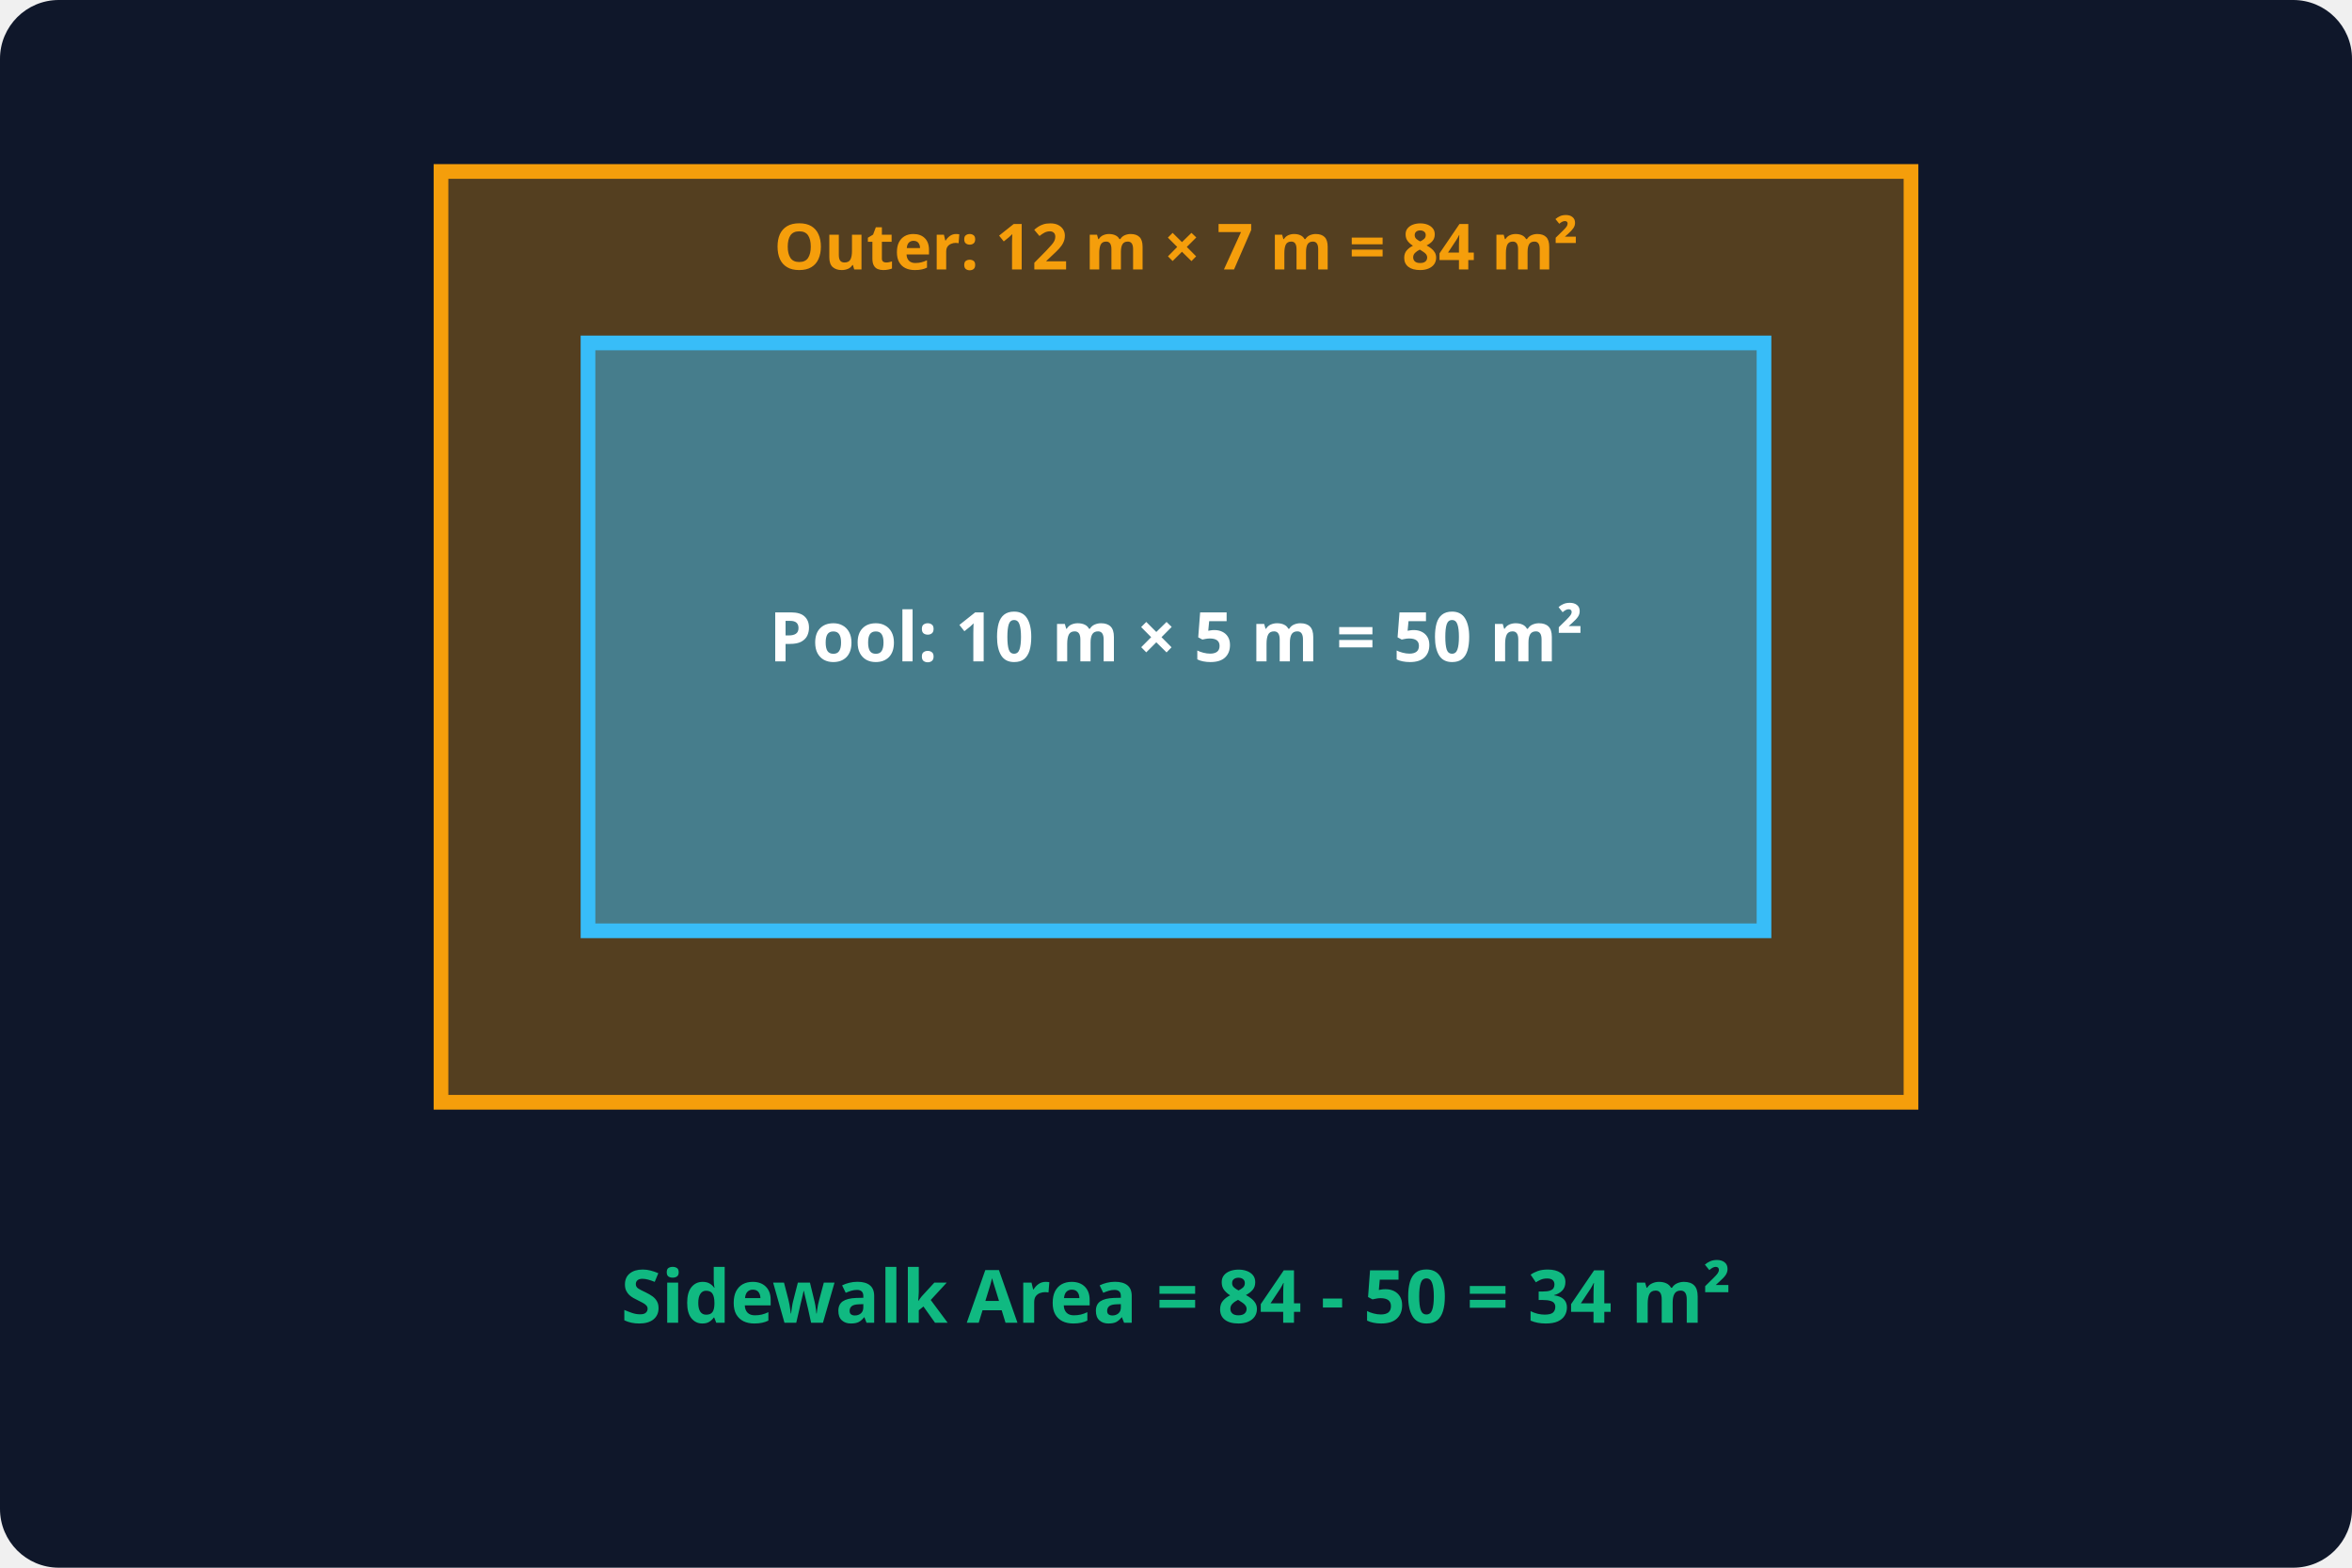
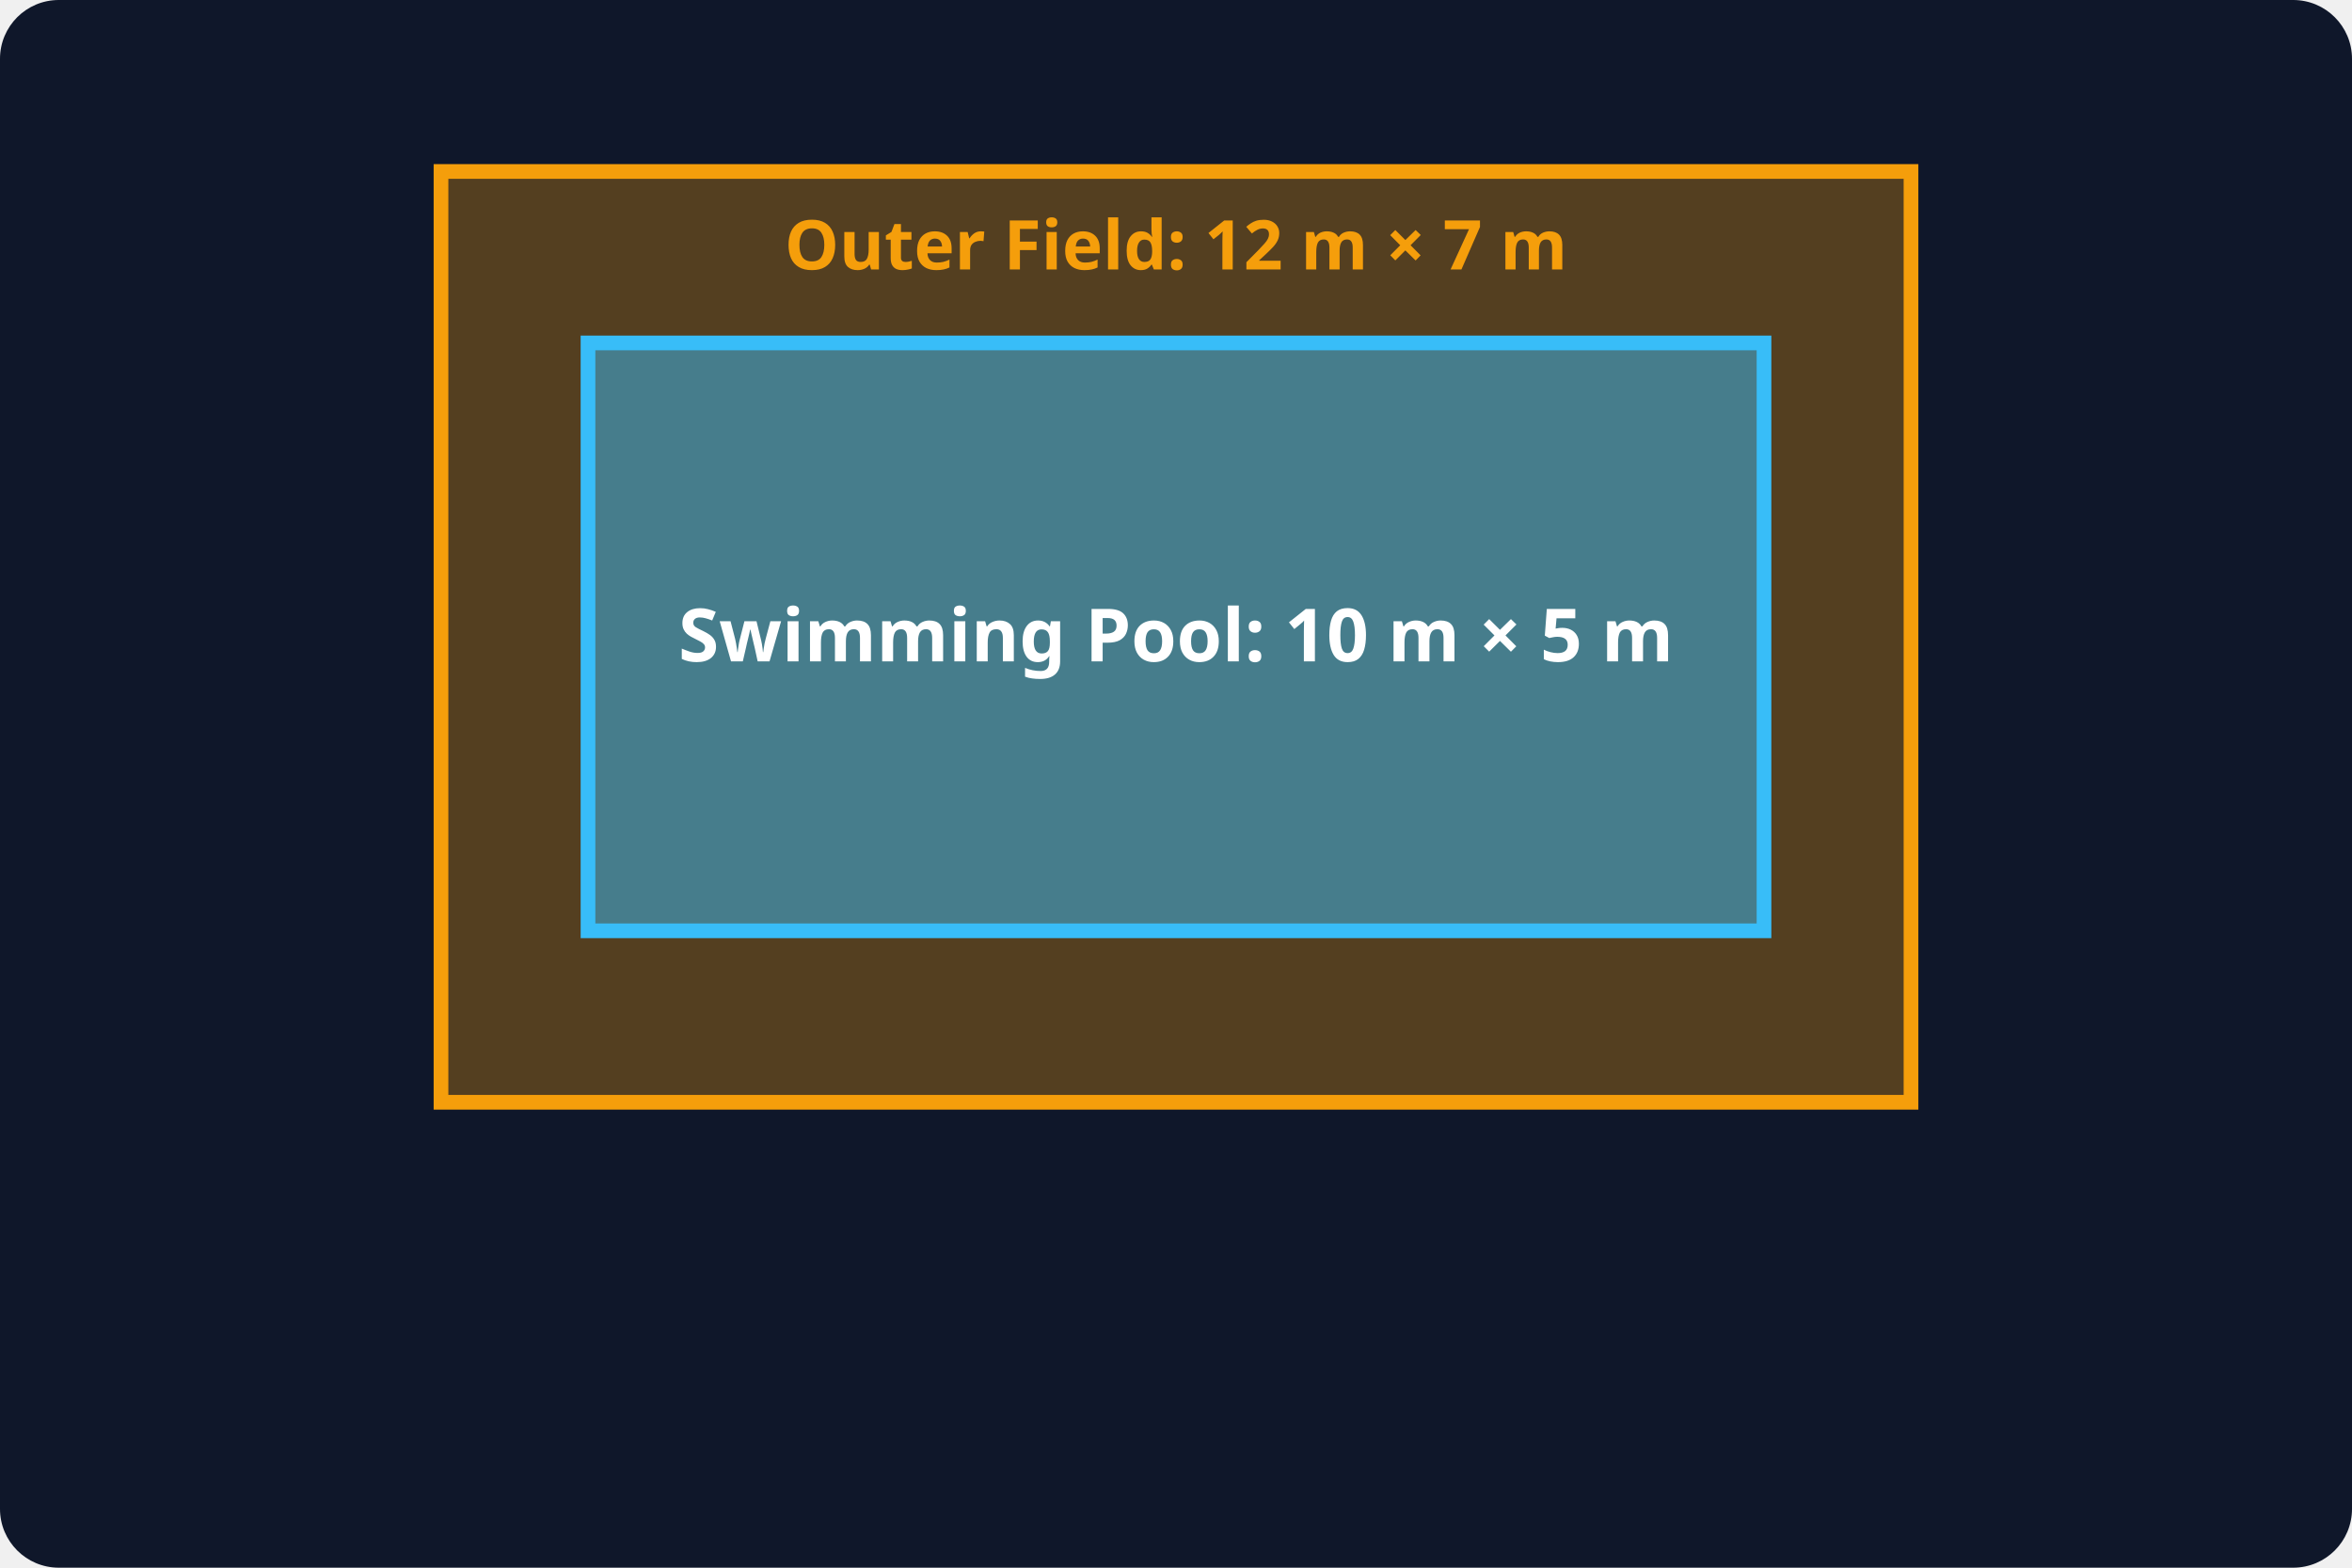
<svg xmlns="http://www.w3.org/2000/svg" width="480" height="320" viewBox="0 0 480 320">
  <defs>
    <marker id="arrow" viewBox="0 0 10 10" refX="5" refY="5" markerWidth="6" markerHeight="6" orient="auto-start-reverse">
      <path d="M 0 0 L 10 5 L 0 10 z" fill="#f59e0b" />
    </marker>
  </defs>
  <rect width="100%" height="100%" fill="#0f172a" rx="12" />
  <g transform="translate(80, 25)">
    <rect x="10" y="10" width="300" height="190" fill="rgba(245, 158, 11, 0.3)" stroke="#f59e0b" stroke-width="3" />
-     <text x="160" y="30" text-anchor="middle" font-family="sans-serif" font-size="13" fill="#f59e0b" font-weight="bold">Outer: 12 m × 7 m = 84 m²</text>
+     <text x="160" y="30" text-anchor="middle" font-family="sans-serif" font-size="14" fill="#f59e0b" font-weight="bold">Outer Field: 12 m × 7 m</text>
    <rect x="40" y="45" width="240" height="120" fill="rgba(56, 189, 248, 0.5)" stroke="#38bdf8" stroke-width="3" />
-     <text x="160" y="110" text-anchor="middle" font-family="sans-serif" font-size="14" fill="#ffffff" font-weight="bold">Pool: 10 m × 5 m = 50 m²</text>
-     <text x="160" y="245" text-anchor="middle" font-family="sans-serif" font-size="15" fill="#10b981" font-weight="bold">Sidewalk Area = 84 - 50 = 34 m²</text>
+     <text x="160" y="110" text-anchor="middle" font-family="sans-serif" font-size="15" fill="#ffffff" font-weight="bold">Swimming Pool: 10 m × 5 m</text>
  </g>
</svg>
